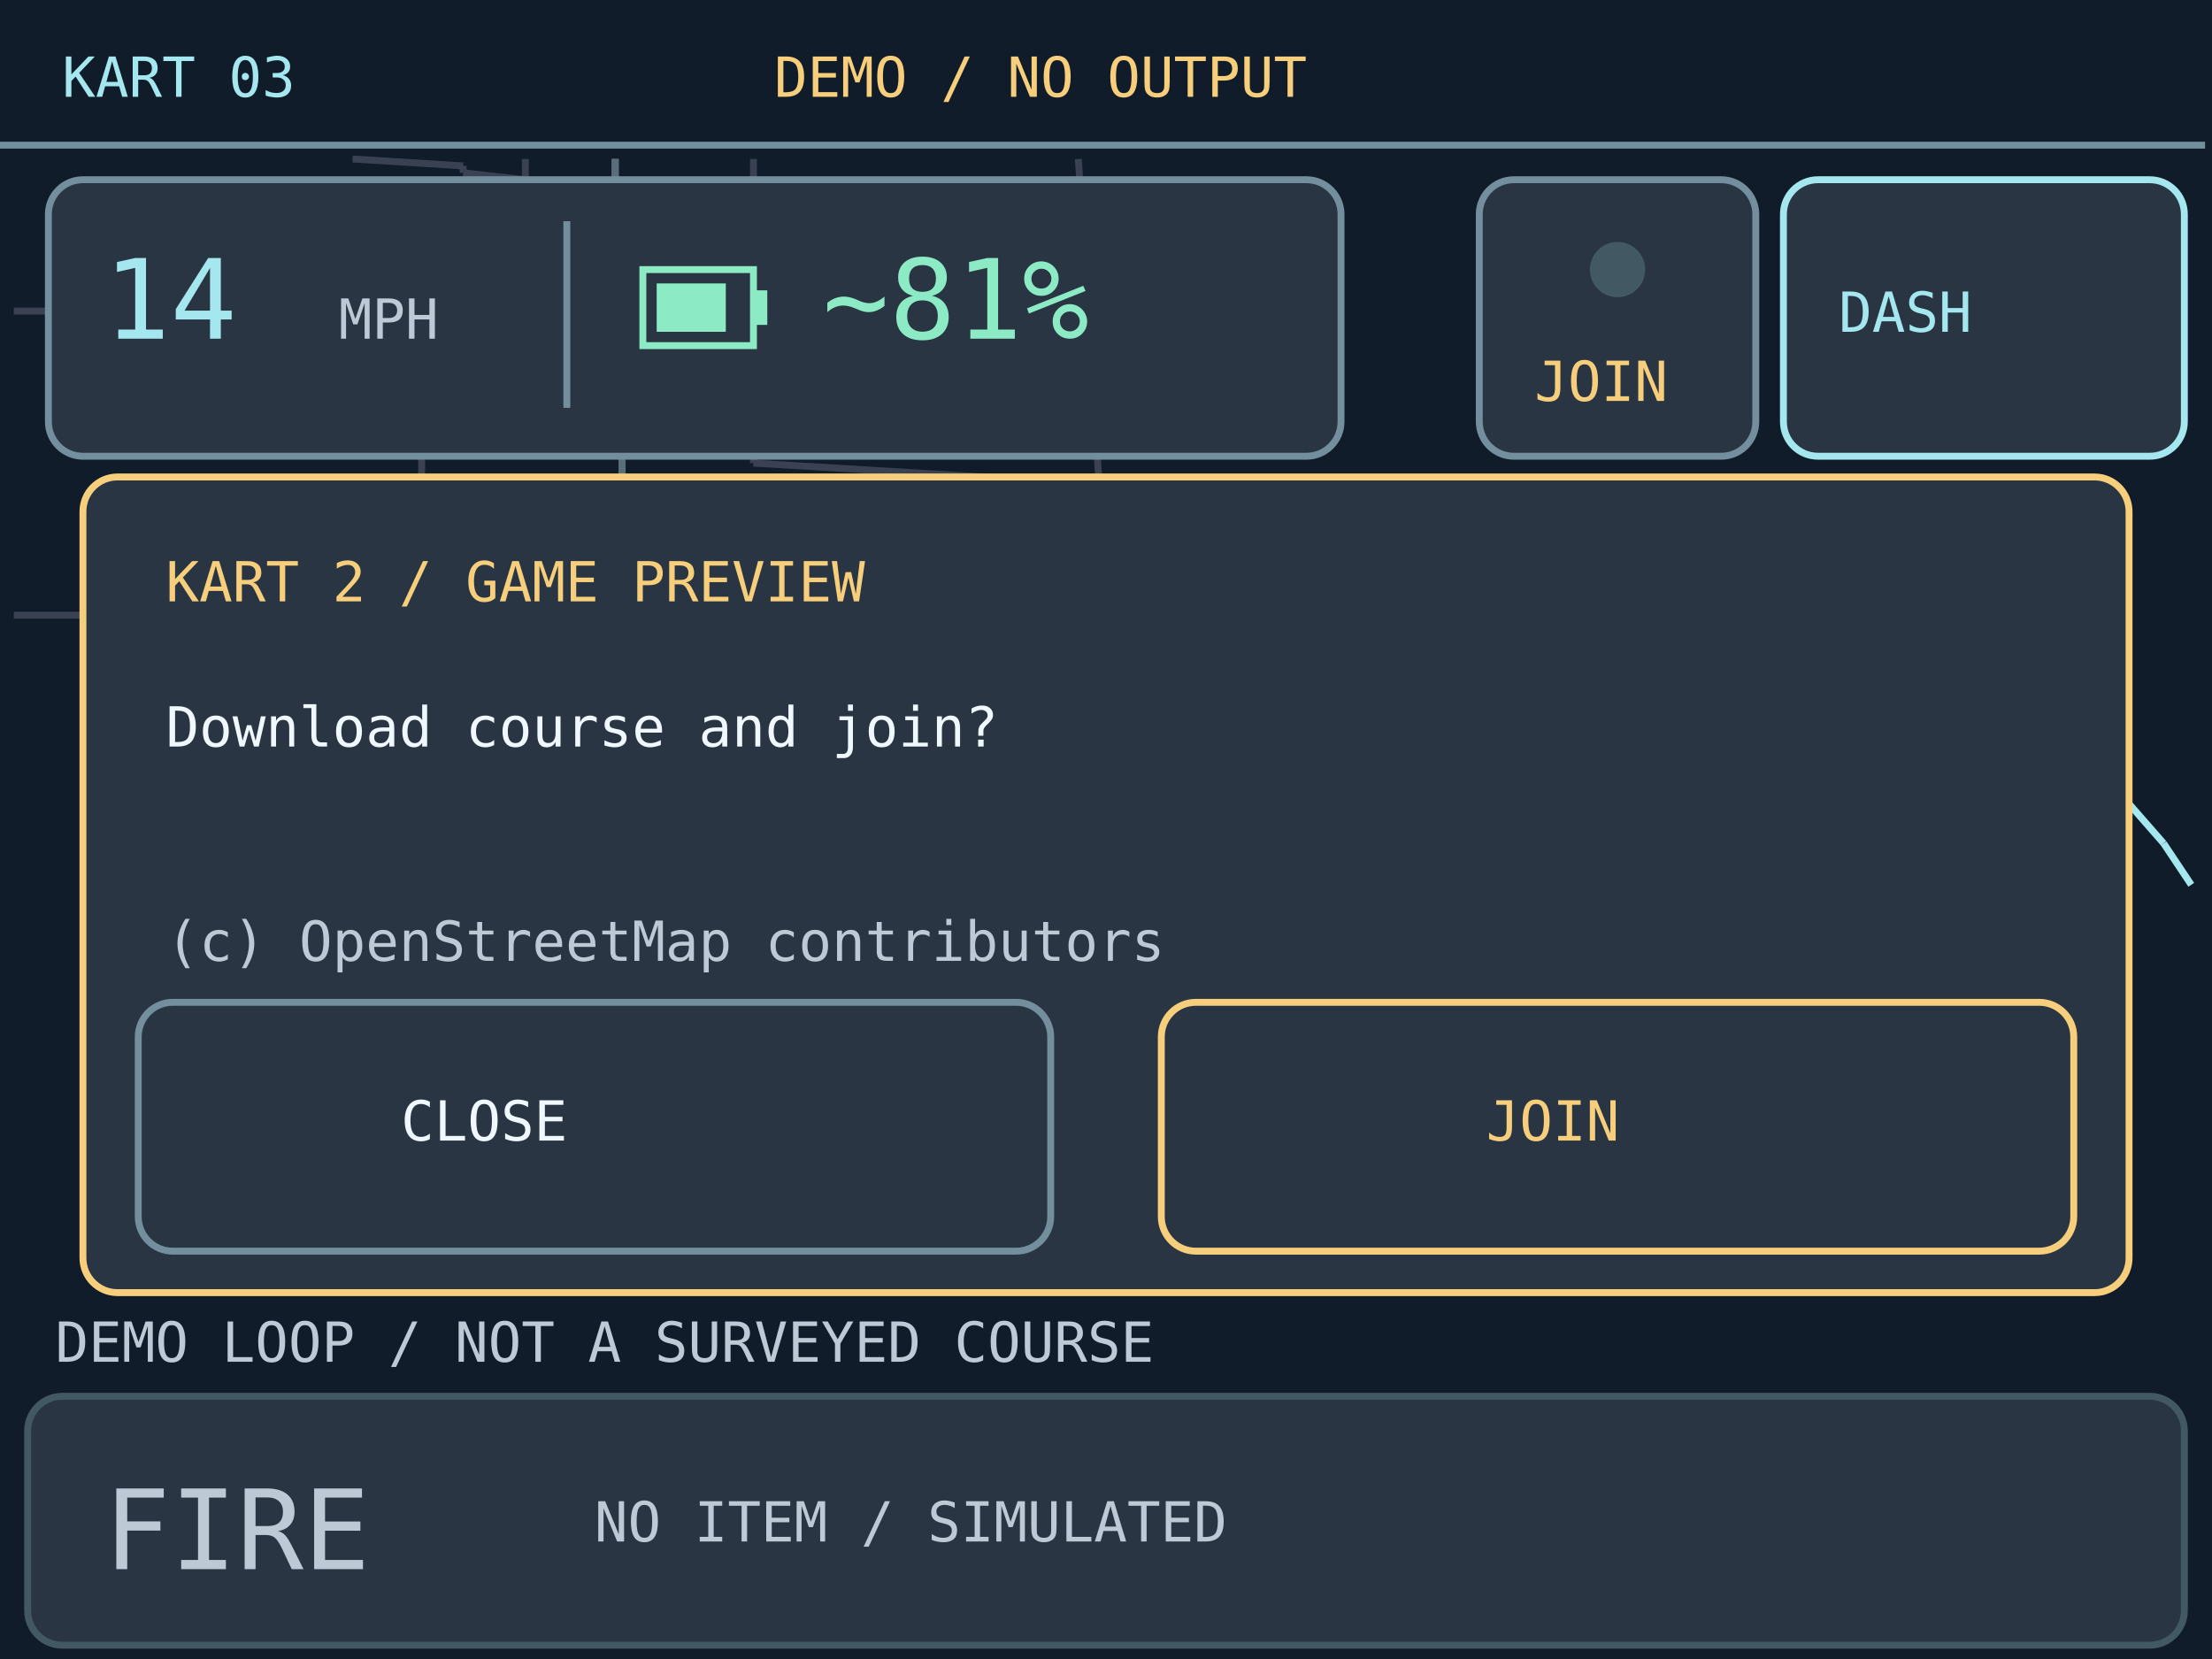
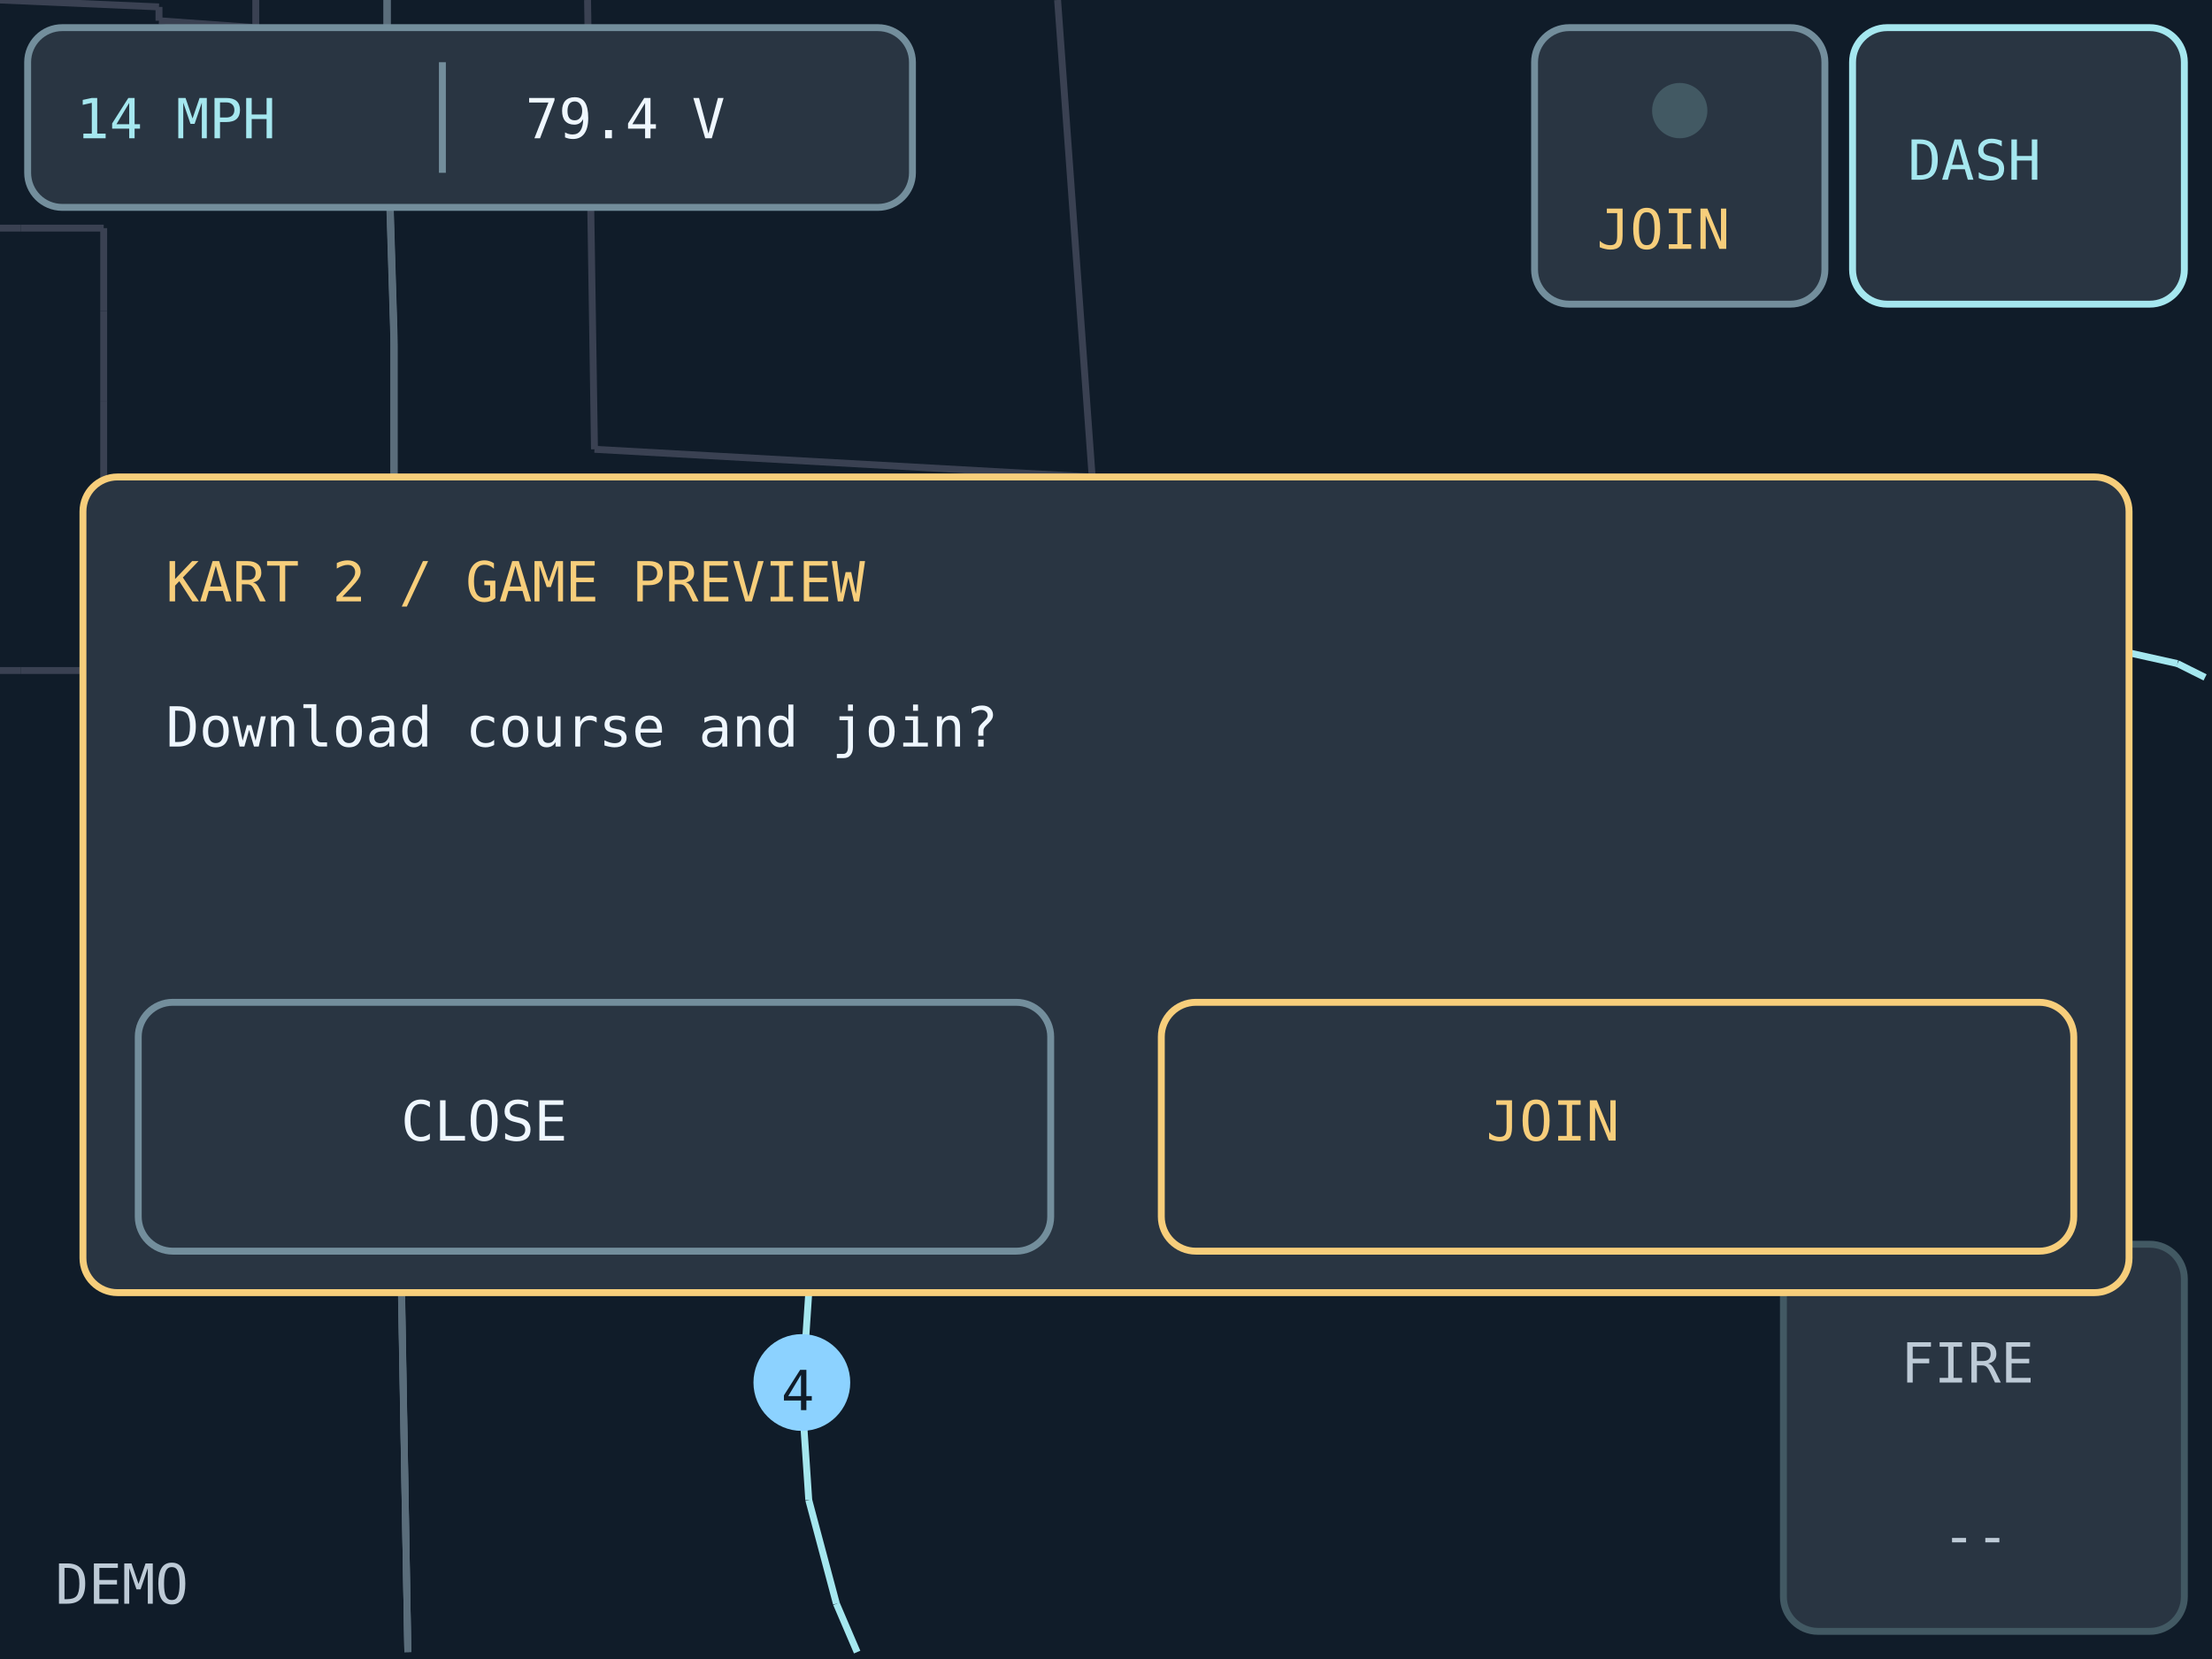
<svg xmlns="http://www.w3.org/2000/svg" width="640" height="480" viewBox="0 0 320 240">
  <rect x="0" y="0" width="320" height="240" rx="0" fill="#101c29" stroke="none" />
-   <text x="9" y="14" fill="#a5e7ef" font-family="Menlo,DejaVu Sans Mono,monospace" font-size="8" textLength="42" lengthAdjust="spacingAndGlyphs">KART 03</text>
-   <text x="112" y="14" fill="#f7ce7b" font-family="Menlo,DejaVu Sans Mono,monospace" font-size="8" textLength="96" lengthAdjust="spacingAndGlyphs">DEMO / NO OUTPUT</text>
-   <path d="M0 21 L319 21" stroke="#738e9c" />
-   <path d="M128 126 L129 126" stroke="#3a4152" />
-   <path d="M129 126 L129 138" stroke="#3a4152" />
-   <path d="M129 138 L117 138" stroke="#3a4152" />
-   <path d="M117 138 L117 125" stroke="#3a4152" />
-   <path d="M117 125 L123 125" stroke="#3a4152" />
-   <path d="M123 125 L123 118" stroke="#3a4152" />
-   <path d="M123 118 L111 118" stroke="#3a4152" />
-   <path d="M111 118 L111 87" stroke="#3a4152" />
-   <path d="M111 87 L197 86" stroke="#3a4152" />
-   <path d="M197 86 L197 108" stroke="#3a4152" />
-   <path d="M197 108 L198 108" stroke="#3a4152" />
-   <path d="M198 108 L198 117" stroke="#3a4152" />
-   <path d="M198 117 L190 117" stroke="#3a4152" />
-   <path d="M190 117 L190 117" stroke="#3a4152" />
-   <path d="M190 117 L128 117" stroke="#3a4152" />
-   <path d="M128 117 L128 126" stroke="#3a4152" />
-   <path d="M52 89 L44 89" stroke="#3a4152" />
-   <path d="M44 89 L2 89" stroke="#3a4152" />
-   <path d="M2 45 L44 45" stroke="#3a4152" />
-   <path d="M44 45 L52 45" stroke="#3a4152" />
-   <path d="M52 45 L61 45" stroke="#3a4152" />
-   <path d="M61 45 L61 54" stroke="#3a4152" />
-   <path d="M61 54 L61 63" stroke="#3a4152" />
-   <path d="M61 63 L61 72" stroke="#3a4152" />
-   <path d="M61 72 L61 81" stroke="#3a4152" />
-   <path d="M61 81 L61 89" stroke="#3a4152" />
-   <path d="M61 89 L52 89" stroke="#3a4152" />
-   <path d="M76 23 L76 26" stroke="#3a4152" />
-   <path d="M76 26 L67 25" stroke="#3a4152" />
-   <path d="M67 25 L67 24" stroke="#3a4152" />
-   <path d="M67 24 L51 23" stroke="#3a4152" />
-   <path d="M109 23 L109 67" stroke="#3a4152" />
-   <path d="M109 67 L159 70" stroke="#3a4152" />
-   <path d="M159 70 L156 23" stroke="#3a4152" />
-   <path d="M91 186 L90 147" stroke="#5a6d7b" />
-   <path d="M91 186 L90 148" stroke="#5a6d7b" />
-   <path d="M91 186 L90 149" stroke="#5a6d7b" />
-   <path d="M90 147 L90 119" stroke="#5a6d7b" />
-   <path d="M90 148 L90 120" stroke="#5a6d7b" />
-   <path d="M90 149 L90 121" stroke="#5a6d7b" />
-   <path d="M90 119 L90 55" stroke="#5a6d7b" />
-   <path d="M90 120 L90 56" stroke="#5a6d7b" />
-   <path d="M90 121 L90 57" stroke="#5a6d7b" />
-   <path d="M90 55 L89 33" stroke="#5a6d7b" />
-   <path d="M90 56 L89 34" stroke="#5a6d7b" />
-   <path d="M90 57 L89 35" stroke="#5a6d7b" />
-   <path d="M89 33 L89 23" stroke="#5a6d7b" />
-   <path d="M89 34 L89 23" stroke="#5a6d7b" />
-   <path d="M89 35 L89 23" stroke="#5a6d7b" />
-   <path d="M317 128 L313 122" stroke="#a5e7ef" />
-   <path d="M313 122 L306 114" stroke="#a5e7ef" />
-   <path d="M306 114 L298 106" stroke="#a5e7ef" />
-   <path d="M298 106 L288 99" stroke="#a5e7ef" />
-   <path d="M288 99 L277 93" stroke="#a5e7ef" />
-   <path d="M277 93 L266 89" stroke="#a5e7ef" />
-   <path d="M266 89 L254 86" stroke="#a5e7ef" />
-   <path d="M254 86 L241 84" stroke="#a5e7ef" />
-   <path d="M241 84 L228 83" stroke="#a5e7ef" />
-   <path d="M228 83 L216 84" stroke="#a5e7ef" />
-   <path d="M216 84 L203 86" stroke="#a5e7ef" />
-   <path d="M203 86 L191 89" stroke="#a5e7ef" />
-   <path d="M191 89 L179 93" stroke="#a5e7ef" />
-   <path d="M179 93 L169 99" stroke="#a5e7ef" />
-   <path d="M169 99 L159 106" stroke="#a5e7ef" />
-   <path d="M159 106 L150 114" stroke="#a5e7ef" />
-   <path d="M150 114 L143 122" stroke="#a5e7ef" />
-   <path d="M143 122 L138 131" stroke="#a5e7ef" />
-   <path d="M138 131 L133 141" stroke="#a5e7ef" />
-   <path d="M133 141 L131 151" stroke="#a5e7ef" />
-   <path d="M131 151 L130 161" stroke="#a5e7ef" />
-   <path d="M130 161 L131 171" stroke="#a5e7ef" />
-   <path d="M131 171 L133 181" stroke="#a5e7ef" />
-   <path d="M133 181 L135 186" stroke="#a5e7ef" />
-   <rect x="223" y="70" width="10" height="26" rx="0" fill="#101c29" stroke="none" />
-   <rect x="224" y="71" width="4" height="4" rx="0" fill="#eff7ff" stroke="none" />
-   <rect x="228" y="71" width="4" height="4" rx="0" fill="#101c29" stroke="none" />
-   <rect x="224" y="75" width="4" height="4" rx="0" fill="#101c29" stroke="none" />
-   <rect x="228" y="75" width="4" height="4" rx="0" fill="#eff7ff" stroke="none" />
-   <rect x="224" y="79" width="4" height="4" rx="0" fill="#eff7ff" stroke="none" />
-   <rect x="228" y="79" width="4" height="4" rx="0" fill="#101c29" stroke="none" />
-   <rect x="224" y="83" width="4" height="4" rx="0" fill="#101c29" stroke="none" />
-   <rect x="228" y="83" width="4" height="4" rx="0" fill="#eff7ff" stroke="none" />
-   <rect x="224" y="87" width="4" height="4" rx="0" fill="#eff7ff" stroke="none" />
-   <rect x="228" y="87" width="4" height="4" rx="0" fill="#101c29" stroke="none" />
-   <rect x="224" y="91" width="4" height="4" rx="0" fill="#101c29" stroke="none" />
-   <rect x="228" y="91" width="4" height="4" rx="0" fill="#eff7ff" stroke="none" />
-   <rect x="190" y="98" width="78" height="12" rx="2" fill="#293542" stroke="none" />
-   <text x="192" y="107" fill="#eff7ff" font-family="Menlo,DejaVu Sans Mono,monospace" font-size="8" textLength="72" lengthAdjust="spacingAndGlyphs">START/FINISH</text>
-   <rect x="129" y="122" width="19" height="19" rx="3" fill="#293542" stroke="none" />
-   <rect x="129" y="122" width="19" height="19" rx="3" fill="none" stroke="#8cebc5" />
-   <path d="M133 130 L138 126" stroke="#8cebc5" />
-   <path d="M138 126 L143 130" stroke="#8cebc5" />
-   <path d="M133 136 L138 132" stroke="#8cebc5" />
-   <path d="M138 132 L143 136" stroke="#8cebc5" />
-   <rect x="269" y="85" width="17" height="17" rx="3" fill="#293542" stroke="none" />
-   <rect x="269" y="85" width="17" height="17" rx="3" fill="none" stroke="#f7ce7b" />
-   <text x="274" y="96" fill="#f7ce7b" font-family="Menlo,DejaVu Sans Mono,monospace" font-size="8" textLength="6" lengthAdjust="spacingAndGlyphs">?</text>
-   <circle cx="298" cy="106" r="7" fill="#8cd2ff" stroke="none" />
-   <text x="295" y="110" fill="#101c29" font-family="Menlo,DejaVu Sans Mono,monospace" font-size="8" textLength="6" lengthAdjust="spacingAndGlyphs">1</text>
-   <circle cx="201" cy="86" r="7" fill="#8cd2ff" stroke="none" />
-   <text x="198" y="90" fill="#101c29" font-family="Menlo,DejaVu Sans Mono,monospace" font-size="8" textLength="6" lengthAdjust="spacingAndGlyphs">2</text>
-   <circle cx="160" cy="105" r="9" fill="#f7ce7b" stroke="none" />
-   <circle cx="160" cy="105" r="12" fill="none" stroke="#f7ce7b" />
-   <text x="157" y="109" fill="#101c29" font-family="Menlo,DejaVu Sans Mono,monospace" font-size="8" textLength="6" lengthAdjust="spacingAndGlyphs">3</text>
-   <circle cx="130" cy="160" r="7" fill="#8cd2ff" stroke="none" />
-   <text x="127" y="164" fill="#101c29" font-family="Menlo,DejaVu Sans Mono,monospace" font-size="8" textLength="6" lengthAdjust="spacingAndGlyphs">4</text>
-   <rect x="7" y="26" width="187" height="40" rx="5" fill="#293542" stroke="none" />
-   <rect x="7" y="26" width="187" height="40" rx="5" fill="none" stroke="#738e9c" />
-   <text x="15" y="49" fill="#a5e7ef" font-family="Menlo,DejaVu Sans Mono,monospace" font-size="16" textLength="24" lengthAdjust="spacingAndGlyphs">14</text>
-   <text x="49" y="49" fill="#bdcad6" font-family="Menlo,DejaVu Sans Mono,monospace" font-size="8" textLength="18" lengthAdjust="spacingAndGlyphs">MPH</text>
-   <path d="M82 32 L82 59" stroke="#738e9c" />
-   <rect x="93" y="39" width="16" height="11" rx="0" fill="none" stroke="#8cebc5" />
-   <rect x="109" y="42" width="2" height="5" rx="0" fill="#8cebc5" stroke="none" />
-   <rect x="95" y="41" width="10" height="7" rx="0" fill="#8cebc5" stroke="none" />
-   <text x="119" y="49" fill="#8cebc5" font-family="Menlo,DejaVu Sans Mono,monospace" font-size="16" textLength="48" lengthAdjust="spacingAndGlyphs">~81%</text>
-   <text x="8" y="197" fill="#bdcad6" font-family="Menlo,DejaVu Sans Mono,monospace" font-size="8" textLength="198" lengthAdjust="spacingAndGlyphs">DEMO LOOP / NOT A SURVEYED COURSE</text>
-   <rect x="4" y="202" width="312" height="36" rx="5" fill="#293542" stroke="none" />
-   <rect x="4" y="202" width="312" height="36" rx="5" fill="none" stroke="#425963" />
-   <text x="15" y="227" fill="#bdcad6" font-family="Menlo,DejaVu Sans Mono,monospace" font-size="16" textLength="48" lengthAdjust="spacingAndGlyphs">FIRE</text>
-   <text x="86" y="223" fill="#bdcad6" font-family="Menlo,DejaVu Sans Mono,monospace" font-size="8" textLength="114" lengthAdjust="spacingAndGlyphs">NO ITEM / SIMULATED</text>
-   <rect x="258" y="26" width="58" height="40" rx="5" fill="#293542" stroke="none" />
-   <rect x="258" y="26" width="58" height="40" rx="5" fill="none" stroke="#a5e7ef" />
-   <text x="266" y="48" fill="#a5e7ef" font-family="Menlo,DejaVu Sans Mono,monospace" font-size="8" textLength="24" lengthAdjust="spacingAndGlyphs">DASH</text>
-   <rect x="214" y="26" width="40" height="40" rx="5" fill="#293542" stroke="none" />
-   <rect x="214" y="26" width="40" height="40" rx="5" fill="none" stroke="#738e9c" />
-   <circle cx="234" cy="39" r="4" fill="#425963" stroke="none" />
-   <text x="222" y="58" fill="#f7ce7b" font-family="Menlo,DejaVu Sans Mono,monospace" font-size="8" textLength="24" lengthAdjust="spacingAndGlyphs">JOIN</text>
+   <path d="M113 151 L114 151" stroke="#3a4152" />
+   <path d="M114 151 L115 168" stroke="#3a4152" />
+   <path d="M115 168 L97 168" stroke="#3a4152" />
+   <path d="M97 168 L97 150" stroke="#3a4152" />
+   <path d="M97 150 L106 150" stroke="#3a4152" />
+   <path d="M106 150 L106 139" stroke="#3a4152" />
+   <path d="M106 139 L88 139" stroke="#3a4152" />
+   <path d="M88 139 L88 94" stroke="#3a4152" />
+   <path d="M88 94 L214 93" stroke="#3a4152" />
+   <path d="M214 93 L214 124" stroke="#3a4152" />
+   <path d="M214 124 L215 124" stroke="#3a4152" />
+   <path d="M215 124 L215 138" stroke="#3a4152" />
+   <path d="M215 138 L204 138" stroke="#3a4152" />
+   <path d="M204 138 L204 137" stroke="#3a4152" />
+   <path d="M204 137 L113 138" stroke="#3a4152" />
+   <path d="M113 138 L113 151" stroke="#3a4152" />
+   <path d="M3 97 L0 97" stroke="#3a4152" />
+   <path d="M0 33 L3 33" stroke="#3a4152" />
+   <path d="M3 33 L15 33" stroke="#3a4152" />
+   <path d="M15 33 L15 45" stroke="#3a4152" />
+   <path d="M15 45 L15 58" stroke="#3a4152" />
+   <path d="M15 58 L15 72" stroke="#3a4152" />
+   <path d="M15 72 L15 84" stroke="#3a4152" />
+   <path d="M15 84 L15 97" stroke="#3a4152" />
+   <path d="M15 97 L3 97" stroke="#3a4152" />
+   <path d="M37 0 L37 4" stroke="#3a4152" />
+   <path d="M37 4 L23 3" stroke="#3a4152" />
+   <path d="M23 3 L23 1" stroke="#3a4152" />
+   <path d="M23 1 L0 0" stroke="#3a4152" />
+   <path d="M85 0 L86 65" stroke="#3a4152" />
+   <path d="M86 65 L158 69" stroke="#3a4152" />
+   <path d="M158 69 L153 0" stroke="#3a4152" />
+   <path d="M59 239 L58 181" stroke="#5a6d7b" />
+   <path d="M59 239 L58 182" stroke="#5a6d7b" />
+   <path d="M59 239 L58 183" stroke="#5a6d7b" />
+   <path d="M58 181 L57 141" stroke="#5a6d7b" />
+   <path d="M58 182 L57 142" stroke="#5a6d7b" />
+   <path d="M58 183 L57 143" stroke="#5a6d7b" />
+   <path d="M57 141 L57 48" stroke="#5a6d7b" />
+   <path d="M57 142 L57 49" stroke="#5a6d7b" />
+   <path d="M57 143 L57 50" stroke="#5a6d7b" />
+   <path d="M57 48 L56 15" stroke="#5a6d7b" />
+   <path d="M57 49 L56 16" stroke="#5a6d7b" />
+   <path d="M57 50 L56 17" stroke="#5a6d7b" />
+   <path d="M56 15 L56 0" stroke="#5a6d7b" />
+   <path d="M56 16 L56 0" stroke="#5a6d7b" />
+   <path d="M56 17 L56 0" stroke="#5a6d7b" />
+   <path d="M319 98 L315 96" stroke="#a5e7ef" />
+   <path d="M315 96 L297 92" stroke="#a5e7ef" />
+   <path d="M297 92 L279 89" stroke="#a5e7ef" />
+   <path d="M279 89 L260 88" stroke="#a5e7ef" />
+   <path d="M260 88 L241 89" stroke="#a5e7ef" />
+   <path d="M241 89 L223 92" stroke="#a5e7ef" />
+   <path d="M223 92 L205 96" stroke="#a5e7ef" />
+   <path d="M205 96 L188 103" stroke="#a5e7ef" />
+   <path d="M188 103 L172 111" stroke="#a5e7ef" />
+   <path d="M172 111 L158 121" stroke="#a5e7ef" />
+   <path d="M158 121 L146 133" stroke="#a5e7ef" />
+   <path d="M146 133 L135 145" stroke="#a5e7ef" />
+   <path d="M135 145 L127 158" stroke="#a5e7ef" />
+   <path d="M127 158 L121 173" stroke="#a5e7ef" />
+   <path d="M121 173 L117 187" stroke="#a5e7ef" />
+   <path d="M117 187 L116 202" stroke="#a5e7ef" />
+   <path d="M116 202 L117 217" stroke="#a5e7ef" />
+   <path d="M117 217 L121 232" stroke="#a5e7ef" />
+   <path d="M121 232 L124 239" stroke="#a5e7ef" />
+   <rect x="255" y="75" width="10" height="26" rx="0" fill="#101c29" stroke="none" />
+   <rect x="256" y="76" width="4" height="4" rx="0" fill="#eff7ff" stroke="none" />
+   <rect x="260" y="76" width="4" height="4" rx="0" fill="#101c29" stroke="none" />
+   <rect x="256" y="80" width="4" height="4" rx="0" fill="#101c29" stroke="none" />
+   <rect x="260" y="80" width="4" height="4" rx="0" fill="#eff7ff" stroke="none" />
+   <rect x="256" y="84" width="4" height="4" rx="0" fill="#eff7ff" stroke="none" />
+   <rect x="260" y="84" width="4" height="4" rx="0" fill="#101c29" stroke="none" />
+   <rect x="256" y="88" width="4" height="4" rx="0" fill="#101c29" stroke="none" />
+   <rect x="260" y="88" width="4" height="4" rx="0" fill="#eff7ff" stroke="none" />
+   <rect x="256" y="92" width="4" height="4" rx="0" fill="#eff7ff" stroke="none" />
+   <rect x="260" y="92" width="4" height="4" rx="0" fill="#101c29" stroke="none" />
+   <rect x="256" y="96" width="4" height="4" rx="0" fill="#101c29" stroke="none" />
+   <rect x="260" y="96" width="4" height="4" rx="0" fill="#eff7ff" stroke="none" />
+   <text x="268" y="92" fill="#eff7ff" font-family="Menlo,DejaVu Sans Mono,monospace" font-size="8" textLength="18" lengthAdjust="spacingAndGlyphs">S/F</text>
+   <rect x="118" y="149" width="19" height="19" rx="3" fill="#293542" stroke="none" />
+   <rect x="118" y="149" width="19" height="19" rx="3" fill="none" stroke="#8cebc5" />
+   <path d="M122 157 L127 153" stroke="#8cebc5" />
+   <path d="M127 153 L132 157" stroke="#8cebc5" />
+   <path d="M122 163 L127 159" stroke="#8cebc5" />
+   <path d="M127 159 L132 163" stroke="#8cebc5" />
+   <rect x="289" y="84" width="17" height="17" rx="3" fill="#293542" stroke="none" />
+   <rect x="289" y="84" width="17" height="17" rx="3" fill="none" stroke="#f7ce7b" />
+   <text x="294" y="95" fill="#f7ce7b" font-family="Menlo,DejaVu Sans Mono,monospace" font-size="8" textLength="6" lengthAdjust="spacingAndGlyphs">?</text>
+   <circle cx="220" cy="92" r="7" fill="#8cd2ff" stroke="none" />
+   <text x="217" y="96" fill="#101c29" font-family="Menlo,DejaVu Sans Mono,monospace" font-size="8" textLength="6" lengthAdjust="spacingAndGlyphs">2</text>
+   <circle cx="160" cy="120" r="9" fill="#f7ce7b" stroke="none" />
+   <circle cx="160" cy="120" r="12" fill="none" stroke="#f7ce7b" />
+   <text x="157" y="124" fill="#101c29" font-family="Menlo,DejaVu Sans Mono,monospace" font-size="8" textLength="6" lengthAdjust="spacingAndGlyphs">3</text>
+   <circle cx="116" cy="200" r="7" fill="#8cd2ff" stroke="none" />
+   <text x="113" y="204" fill="#101c29" font-family="Menlo,DejaVu Sans Mono,monospace" font-size="8" textLength="6" lengthAdjust="spacingAndGlyphs">4</text>
+   <rect x="4" y="4" width="128" height="26" rx="5" fill="#293542" stroke="none" />
+   <rect x="4" y="4" width="128" height="26" rx="5" fill="none" stroke="#738e9c" />
+   <text x="11" y="20" fill="#a5e7ef" font-family="Menlo,DejaVu Sans Mono,monospace" font-size="8" textLength="36" lengthAdjust="spacingAndGlyphs">14 MPH</text>
+   <path d="M64 9 L64 25" stroke="#738e9c" />
+   <text x="76" y="20" fill="#eff7ff" font-family="Menlo,DejaVu Sans Mono,monospace" font-size="8" textLength="36" lengthAdjust="spacingAndGlyphs">79.4 V</text>
+   <text x="8" y="232" fill="#bdcad6" font-family="Menlo,DejaVu Sans Mono,monospace" font-size="8" textLength="24" lengthAdjust="spacingAndGlyphs">DEMO</text>
+   <rect x="258" y="180" width="58" height="56" rx="5" fill="#293542" stroke="none" />
+   <rect x="258" y="180" width="58" height="56" rx="5" fill="none" stroke="#425963" />
+   <text x="275" y="200" fill="#bdcad6" font-family="Menlo,DejaVu Sans Mono,monospace" font-size="8" textLength="24" lengthAdjust="spacingAndGlyphs">FIRE</text>
+   <text x="281" y="225" fill="#bdcad6" font-family="Menlo,DejaVu Sans Mono,monospace" font-size="8" textLength="12" lengthAdjust="spacingAndGlyphs">--</text>
+   <rect x="268" y="4" width="48" height="40" rx="5" fill="#293542" stroke="none" />
+   <rect x="268" y="4" width="48" height="40" rx="5" fill="none" stroke="#a5e7ef" />
+   <text x="276" y="26" fill="#a5e7ef" font-family="Menlo,DejaVu Sans Mono,monospace" font-size="8" textLength="24" lengthAdjust="spacingAndGlyphs">DASH</text>
+   <rect x="222" y="4" width="42" height="40" rx="5" fill="#293542" stroke="none" />
+   <rect x="222" y="4" width="42" height="40" rx="5" fill="none" stroke="#738e9c" />
+   <circle cx="243" cy="16" r="4" fill="#425963" stroke="none" />
+   <text x="231" y="36" fill="#f7ce7b" font-family="Menlo,DejaVu Sans Mono,monospace" font-size="8" textLength="24" lengthAdjust="spacingAndGlyphs">JOIN</text>
  <rect x="12" y="69" width="296" height="118" rx="5" fill="#293542" stroke="none" />
  <rect x="12" y="69" width="296" height="118" rx="5" fill="none" stroke="#f7ce7b" />
  <text x="24" y="87" fill="#f7ce7b" font-family="Menlo,DejaVu Sans Mono,monospace" font-size="8" textLength="126" lengthAdjust="spacingAndGlyphs">KART 2 / GAME PREVIEW</text>
  <text x="24" y="108" fill="#eff7ff" font-family="Menlo,DejaVu Sans Mono,monospace" font-size="8" textLength="150" lengthAdjust="spacingAndGlyphs">Download course and join?</text>
-   <text x="24" y="139" fill="#bdcad6" font-family="Menlo,DejaVu Sans Mono,monospace" font-size="8" textLength="180" lengthAdjust="spacingAndGlyphs">(c) OpenStreetMap contributors</text>
  <rect x="20" y="145" width="132" height="36" rx="5" fill="#293542" stroke="none" />
  <rect x="20" y="145" width="132" height="36" rx="5" fill="none" stroke="#738e9c" />
  <text x="58" y="165" fill="#eff7ff" font-family="Menlo,DejaVu Sans Mono,monospace" font-size="8" textLength="30" lengthAdjust="spacingAndGlyphs">CLOSE</text>
  <rect x="168" y="145" width="132" height="36" rx="5" fill="#293542" stroke="none" />
  <rect x="168" y="145" width="132" height="36" rx="5" fill="none" stroke="#f7ce7b" />
  <text x="215" y="165" fill="#f7ce7b" font-family="Menlo,DejaVu Sans Mono,monospace" font-size="8" textLength="24" lengthAdjust="spacingAndGlyphs">JOIN</text>
</svg>
